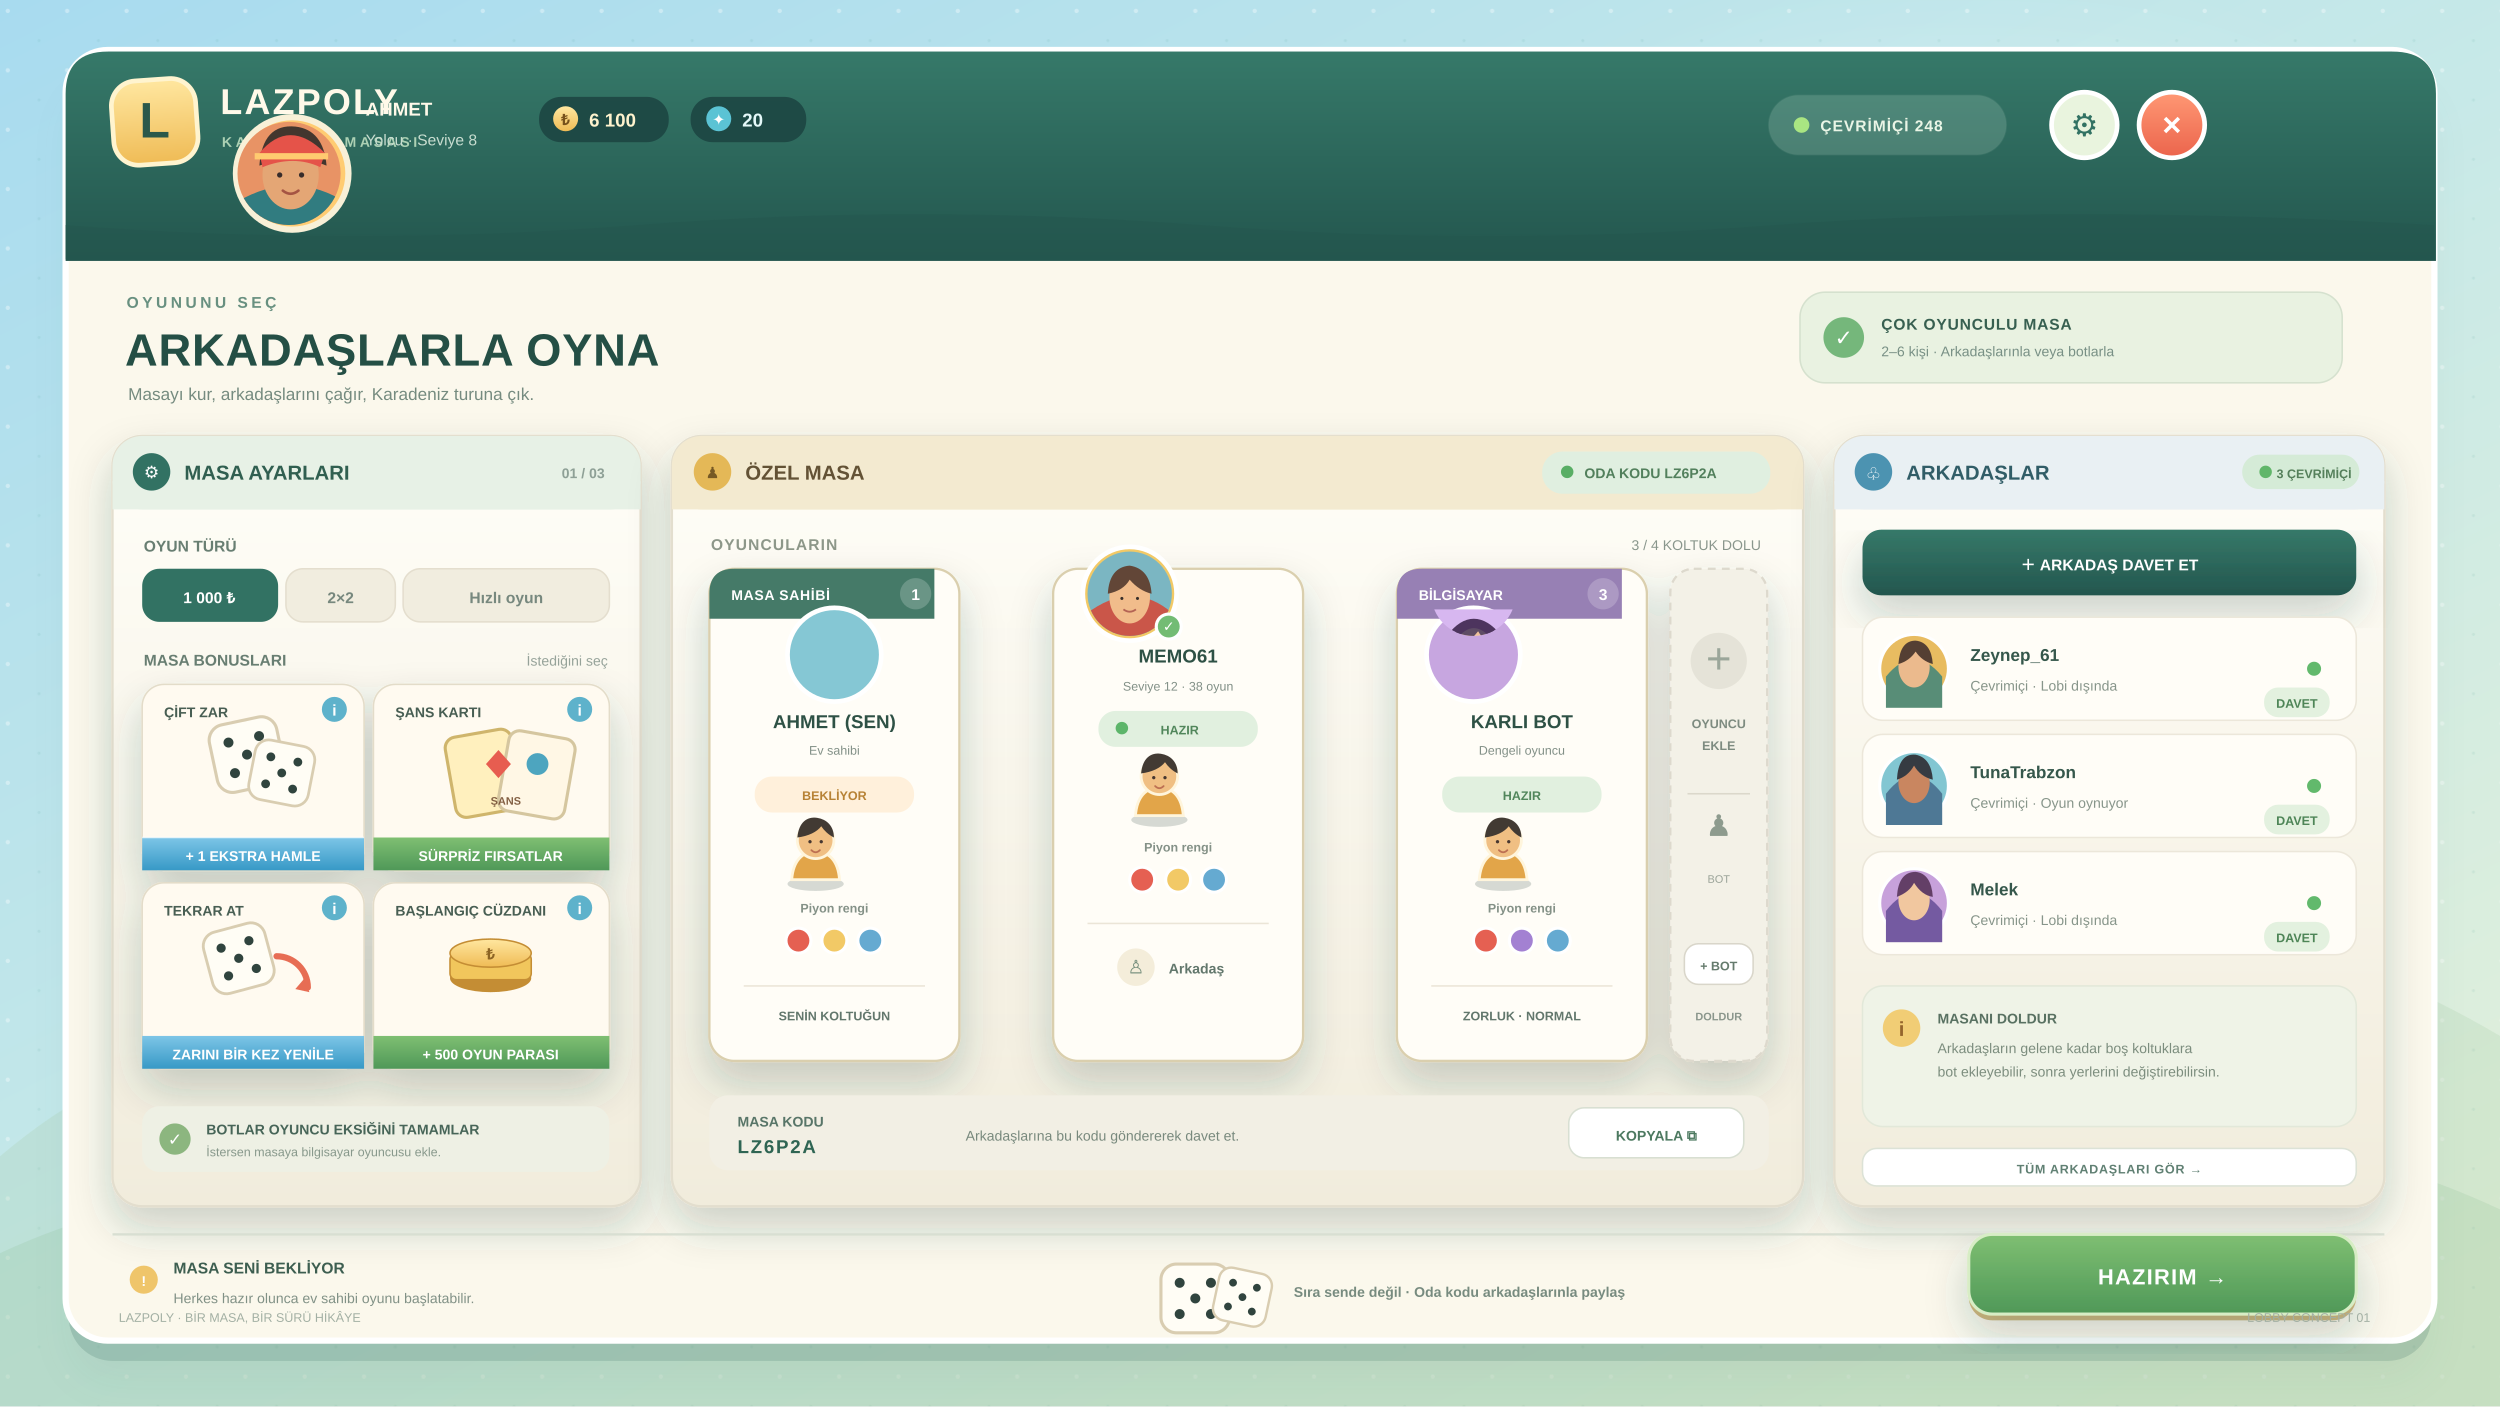
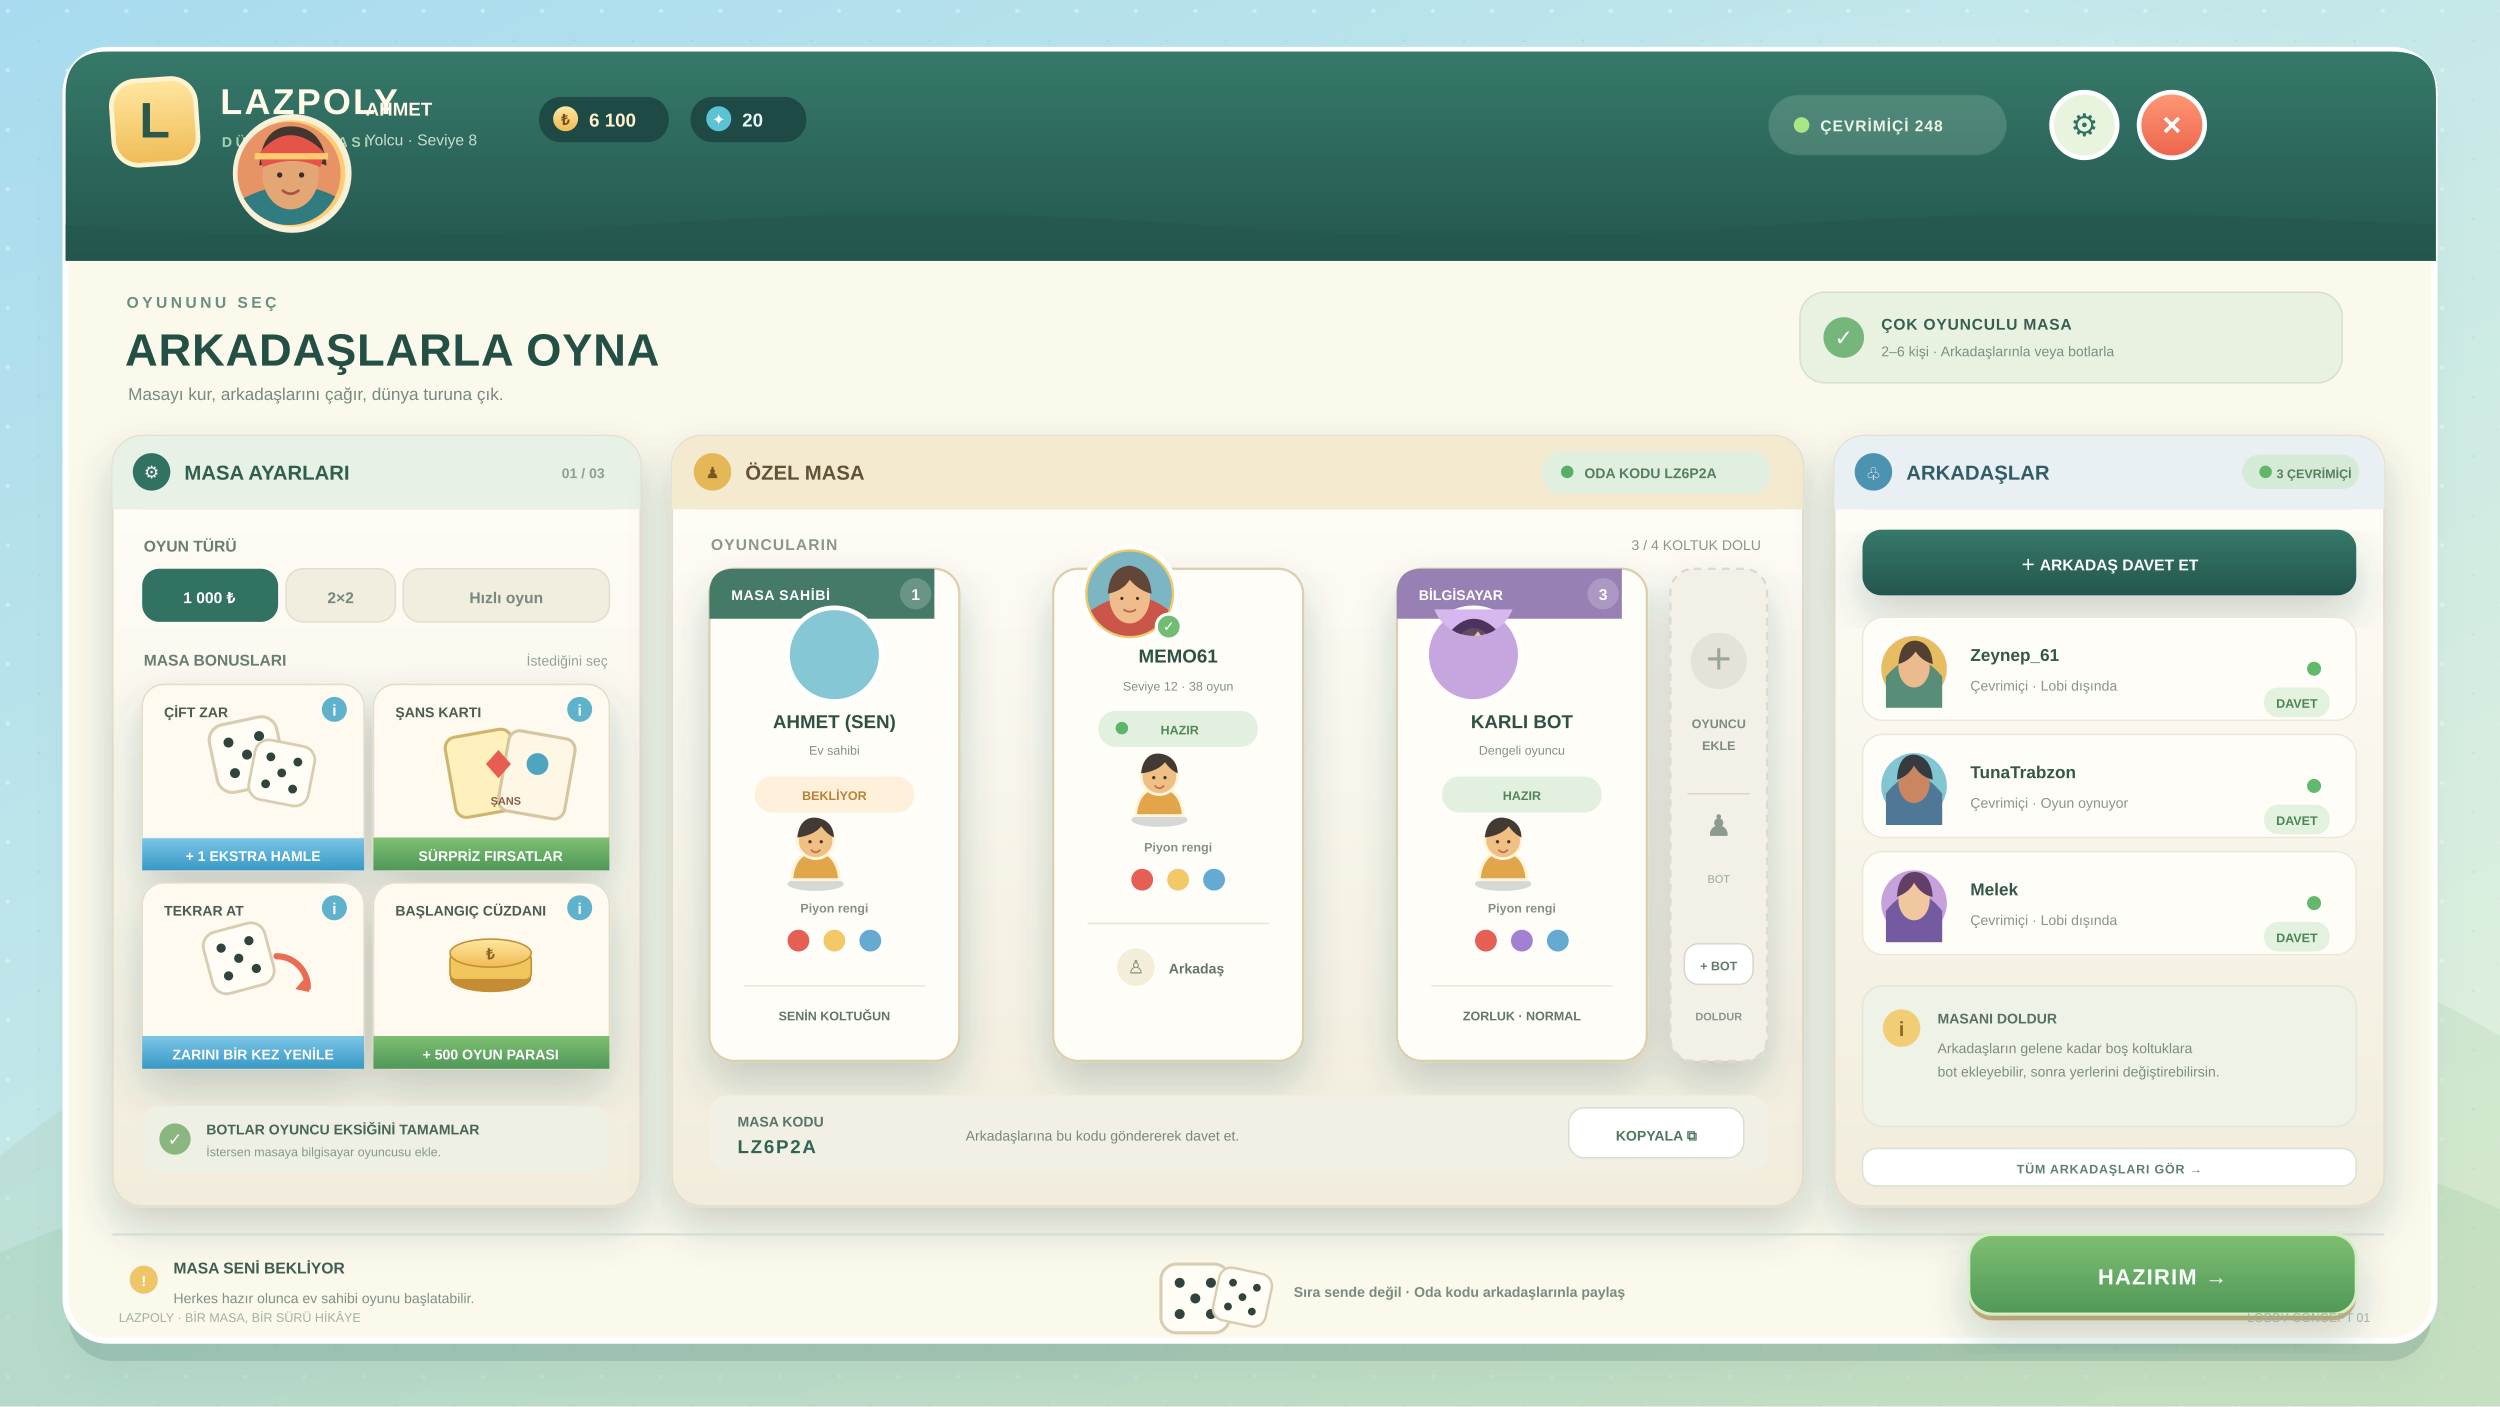
<svg xmlns="http://www.w3.org/2000/svg" width="1600" height="900" viewBox="0 0 1600 900">
  <defs>
    <linearGradient id="sky" x1="0" y1="0" x2=".92" y2="1">
      <stop stop-color="#a8dbef" />
      <stop offset=".52" stop-color="#c7e9e8" />
      <stop offset="1" stop-color="#e3f0d9" />
    </linearGradient>
    <linearGradient id="paper" x2="0" y2="1">
      <stop stop-color="#fffef8" />
      <stop offset="1" stop-color="#f1ecdc" />
    </linearGradient>
    <linearGradient id="green" x2="0" y2="1">
      <stop stop-color="#367969" />
      <stop offset="1" stop-color="#23564e" />
    </linearGradient>
    <linearGradient id="greenBtn" x2="0" y2="1">
      <stop stop-color="#7fbf72" />
      <stop offset="1" stop-color="#4f9858" />
    </linearGradient>
    <linearGradient id="gold" x2="0" y2="1">
      <stop stop-color="#ffe7a0" />
      <stop offset="1" stop-color="#efbb55" />
    </linearGradient>
    <linearGradient id="coral" x2="0" y2="1">
      <stop stop-color="#ff9874" />
      <stop offset="1" stop-color="#eb644c" />
    </linearGradient>
    <linearGradient id="blue" x2="0" y2="1">
      <stop stop-color="#7dc5e7" />
      <stop offset="1" stop-color="#3799c6" />
    </linearGradient>
    <filter id="shadow" x="-30%" y="-30%" width="160%" height="180%">
      <feDropShadow dx="0" dy="13" stdDeviation="13" flood-color="#264c50" flood-opacity=".22" />
    </filter>
    <filter id="soft">
      <feGaussianBlur stdDeviation="28" />
    </filter>
    <pattern id="dots" width="38" height="38" patternUnits="userSpaceOnUse">
      <circle cx="5" cy="7" r="1.4" fill="#fff" opacity=".35" />
      <circle cx="25" cy="26" r="1" fill="#4b9c8f" opacity=".10" />
    </pattern>
    <clipPath id="av1">
      <circle cx="185" cy="111" r="33" />
    </clipPath>
    <clipPath id="av2">
      <circle cx="723" cy="380" r="27" />
    </clipPath>
    <clipPath id="av3">
      <circle cx="943" cy="380" r="27" />
    </clipPath>
    <clipPath id="av4">
      <circle cx="1163" cy="380" r="27" />
    </clipPath>
    <clipPath id="av5">
      <circle cx="1383" cy="380" r="27" />
    </clipPath>
    <g id="die">
      <rect width="44" height="44" rx="10" fill="#fffdf5" stroke="#d9cdb1" stroke-width="2" />
      <circle cx="12" cy="12" r="3.2" fill="#30443e" />
      <circle cx="32" cy="12" r="3.2" fill="#30443e" />
      <circle cx="22" cy="22" r="3.2" fill="#30443e" />
      <circle cx="12" cy="32" r="3.2" fill="#30443e" />
      <circle cx="32" cy="32" r="3.2" fill="#30443e" />
    </g>
    <g id="person">
      <ellipse cx="0" cy="23" rx="20" ry="5" fill="#324c43" opacity=".20" />
      <path d="M-17 20c1-14 8-20 17-20S16 6 17 20Z" fill="#e2a549" stroke="#fff5dc" stroke-width="2" />
      <circle cy="-8" r="13" fill="#f0bf83" stroke="#fff5dc" stroke-width="2" />
      <path d="M-13-10c1-11 7-15 14-14 7 1 12 6 12 14-4-2-7-5-9-8-3 4-9 7-17 8Z" fill="#423a33" />
      <circle cx="-4" cy="-7" r="1.2" fill="#473730" />
      <circle cx="4" cy="-7" r="1.2" fill="#473730" />
      <path d="M-3-1q3 3 6 0" fill="none" stroke="#bd7052" stroke-width="1.3" stroke-linecap="round" />
    </g>
    <g id="fish">
      <path d="M0 12q17-19 34 0Q17 31 0 12l-9-8v16Z" fill="#5ba9b5" stroke="#387982" stroke-width="2" />
      <circle cx="24" cy="10" r="1.8" fill="#173e43" />
      <path d="M7 12q9-9 18 0-9 9-18 0Z" fill="#8ed0d1" opacity=".65" />
    </g>
  </defs>
  <rect width="1600" height="900" fill="url(#sky)" />
  <rect width="1600" height="900" fill="url(#dots)" />
  <ellipse cx="1260" cy="144" rx="270" ry="120" fill="#fff" opacity=".16" filter="url(#soft)" />
  <circle cx="1470" cy="100" r="57" fill="#fff2bd" opacity=".34" />
  <path d="M0 740q130-110 260-47t257-26q87-56 174 2t209-15q104-77 214-8t182-19q130-67 304 36v237H0Z" fill="#a4cba4" opacity=".23" />
  <path d="M0 802q145-67 286-20t280-28q98-51 188 11t181-10q112-51 215 4t193-15q120-34 257 30v126H0Z" fill="#89ba91" opacity=".19" />
  <rect x="44" y="37" width="1512" height="826" rx="28" fill="#406e63" opacity=".24" transform="translate(0 8)" filter="url(#shadow)" />
  <rect x="42" y="32" width="1516" height="826" rx="27" fill="#fbf8ec" stroke="#fff" stroke-width="4" />
  <path d="M69 33h1462q28 0 28 27v107H42V60q0-27 27-27Z" fill="url(#green)" />
  <path d="M42 144q186 14 365 0t362 0 366 0 423 0v22H42Z" fill="#23564e" opacity=".5" />
  <rect x="72" y="51" width="54" height="54" rx="16" fill="url(#gold)" stroke="#fff4cf" stroke-width="3" transform="rotate(-4 99 78)" />
  <text x="99" y="88" text-anchor="middle" font-family="Arial,sans-serif" font-size="32" font-weight="900" fill="#2b584a">L</text>
  <text x="141" y="73" font-family="Arial,sans-serif" font-size="23" font-weight="900" letter-spacing="1.4" fill="#fff9e9">LAZPOLY</text>
-   <text x="142" y="94" font-family="Arial,sans-serif" font-size="9" font-weight="700" letter-spacing="2.3" fill="#acd1b4">KARADENİZ MASASI</text>
+   <text x="142" y="94" font-family="Arial,sans-serif" font-size="9" font-weight="700" letter-spacing="2.3" fill="#acd1b4">DÜNYA MASASI</text>
  <circle cx="187" cy="111" r="36" fill="#ffcc72" stroke="#f8f0d7" stroke-width="4" />
  <g clip-path="url(#av1)">
    <rect x="151" y="76" width="72" height="72" fill="#e89365" />
    <path d="M152 129q36-21 70 1v30h-70Z" fill="#317c80" />
    <ellipse cx="186" cy="112" rx="18" ry="22" fill="#e4a675" />
    <path d="M166 106q2-27 23-25 18 2 20 25-13-4-19-17-8 12-24 17Z" fill="#43362e" />
    <circle cx="179" cy="112" r="1.7" fill="#382c2a" />
    <circle cx="193" cy="112" r="1.7" fill="#382c2a" />
    <path d="M181 122q5 4 10 0" fill="none" stroke="#a55443" stroke-width="1.7" stroke-linecap="round" />
    <path d="M166 98q19-23 42 0l-3 9q-17-8-37 0Z" fill="#e55349" />
    <path d="M163 100h47" stroke="#ffca70" stroke-width="4" />
  </g>
  <text x="234" y="74" font-family="Arial" font-size="12" font-weight="800" fill="#fff9e9">AHMET</text>
  <text x="234" y="93" font-family="Arial" font-size="10" fill="#c8ddd0">Yolcu · Seviye 8</text>
  <rect x="345" y="62" width="83" height="29" rx="14" fill="#183d3c" opacity=".75" />
  <circle cx="362" cy="76" r="8" fill="url(#gold)" />
  <text x="362" y="80" text-anchor="middle" font-family="Arial" font-size="10" font-weight="800" fill="#77511b">₺</text>
  <text x="377" y="81" font-family="Arial" font-size="12" font-weight="800" fill="#fff3ce">6 100</text>
  <rect x="442" y="62" width="74" height="29" rx="14" fill="#183d3c" opacity=".75" />
  <circle cx="460" cy="76" r="8" fill="#5bc3d4" />
  <text x="460" y="80" text-anchor="middle" font-family="Arial" font-size="10" font-weight="800" fill="#fff">✦</text>
  <text x="475" y="81" font-family="Arial" font-size="12" font-weight="800" fill="#e5f9f9">20</text>
  <rect x="1132" y="61" width="152" height="38" rx="19" fill="#d4efde" opacity=".18" stroke="#e9f7e9" stroke-opacity=".35" />
  <circle cx="1153" cy="80" r="5" fill="#a9e582" />
  <text x="1165" y="84" font-family="Arial" font-size="10" font-weight="700" letter-spacing=".6" fill="#eaf5e6">ÇEVRİMİÇİ  248</text>
  <circle cx="1334" cy="80" r="21" fill="#e9f4de" stroke="#fff" stroke-width="3" />
  <text x="1334" y="87" text-anchor="middle" font-family="Arial" font-size="20" fill="#327263">⚙</text>
  <circle cx="1390" cy="80" r="21" fill="url(#coral)" stroke="#fff" stroke-width="3" />
  <text x="1390" y="87" text-anchor="middle" font-family="Arial" font-size="21" font-weight="800" fill="#fff">×</text>
  <text x="81" y="197" font-family="Arial" font-size="10" font-weight="800" letter-spacing="2.2" fill="#689080">OYUNUNU SEÇ</text>
  <text x="80" y="234" font-family="Arial" font-size="29" font-weight="900" letter-spacing=".5" fill="#244f45">ARKADAŞLARLA OYNA</text>
-   <text x="82" y="256" font-family="Arial" font-size="11" fill="#758b7f">Masayı kur, arkadaşlarını çağır, Karadeniz turuna çık.</text>
+   <text x="82" y="256" font-family="Arial" font-size="11" fill="#758b7f">Masayı kur, arkadaşlarını çağır, dünya turuna çık.</text>
  <rect x="1152" y="187" width="347" height="58" rx="16" fill="#e9f2e1" stroke="#d5e1ce" />
  <circle cx="1180" cy="216" r="13" fill="#75b77b" />
  <text x="1180" y="221" text-anchor="middle" font-family="Arial" font-size="14" font-weight="800" fill="#fff">✓</text>
  <text x="1204" y="211" font-family="Arial" font-size="10" font-weight="800" letter-spacing=".5" fill="#375f50">ÇOK OYUNCULU MASA</text>
  <text x="1204" y="228" font-family="Arial" font-size="9" fill="#789085">2–6 kişi · Arkadaşlarınla veya botlarla</text>
  <rect x="72" y="279" width="338" height="493" rx="19" fill="url(#paper)" stroke="#e3dece" stroke-width="1.5" filter="url(#shadow)" />
  <rect x="72" y="279" width="338" height="47" rx="19" fill="#e7f1e6" />
  <path d="M72 308v18h338v-18Z" fill="#e7f1e6" />
  <circle cx="97" cy="302" r="12" fill="#327263" />
  <text x="97" y="306" text-anchor="middle" font-family="Arial" font-size="11" font-weight="800" fill="#fff">⚙</text>
  <text x="118" y="307" font-family="Arial" font-size="13" font-weight="900" fill="#305f50">MASA AYARLARI</text>
  <text x="387" y="306" text-anchor="end" font-family="Arial" font-size="9" font-weight="700" fill="#8ea096">01 / 03</text>
  <text x="92" y="353" font-family="Arial" font-size="10" font-weight="800" fill="#687e72">OYUN TÜRÜ</text>
  <rect x="91" y="364" width="87" height="34" rx="11" fill="#327263" />
  <text x="134" y="386" text-anchor="middle" font-family="Arial" font-size="10" font-weight="800" fill="#fff">1 000 ₺</text>
  <rect x="183" y="364" width="70" height="34" rx="11" fill="#f1eddf" stroke="#e4dece" />
  <text x="218" y="386" text-anchor="middle" font-family="Arial" font-size="10" font-weight="700" fill="#77887e">2×2</text>
  <rect x="258" y="364" width="132" height="34" rx="11" fill="#f1eddf" stroke="#e4dece" />
  <text x="324" y="386" text-anchor="middle" font-family="Arial" font-size="10" font-weight="700" fill="#77887e">Hızlı oyun</text>
  <text x="92" y="426" font-family="Arial" font-size="10" font-weight="800" fill="#687e72">MASA BONUSLARI</text>
  <text x="389" y="426" text-anchor="end" font-family="Arial" font-size="9" fill="#96a39a">İstediğini seç</text>
  <g filter="url(#shadow)">
    <rect x="91" y="438" width="142" height="119" rx="14" fill="#fffaf0" stroke="#e3dcc9" />
    <rect x="239" y="438" width="151" height="119" rx="14" fill="#fffaf0" stroke="#e3dcc9" />
    <rect x="91" y="565" width="142" height="119" rx="14" fill="#fffaf0" stroke="#e3dcc9" />
    <rect x="239" y="565" width="151" height="119" rx="14" fill="#fffaf0" stroke="#e3dcc9" />
  </g>
  <text x="105" y="459" font-family="Arial" font-size="9" font-weight="800" fill="#485e53">ÇİFT ZAR</text>
  <circle cx="214" cy="454" r="8" fill="#5eb2cb" />
  <text x="214" y="458" text-anchor="middle" font-family="Arial" font-size="10" font-weight="800" fill="#fff">i</text>
  <g transform="translate(132 466) rotate(-12)">
    <use href="#die" />
  </g>
  <g transform="translate(165 472) rotate(11) scale(.88)">
    <use href="#die" />
  </g>
  <rect x="91" y="536" width="142" height="21" rx="0" fill="url(#blue)" />
  <path d="M91 536h142" stroke="#fff" stroke-opacity=".65" />
  <text x="162" y="551" text-anchor="middle" font-family="Arial" font-size="9" font-weight="800" fill="#fff">+ 1 EKSTRA HAMLE</text>
  <text x="253" y="459" font-family="Arial" font-size="9" font-weight="800" fill="#485e53">ŞANS KARTI</text>
  <circle cx="371" cy="454" r="8" fill="#5eb2cb" />
  <text x="371" y="458" text-anchor="middle" font-family="Arial" font-size="10" font-weight="800" fill="#fff">i</text>
  <rect x="288" y="469" width="43" height="52" rx="7" fill="#fff0be" stroke="#cfb56c" stroke-width="2" transform="rotate(-10 309 495)" />
  <rect x="322" y="470" width="43" height="52" rx="7" fill="#fff7e5" stroke="#d5c69f" stroke-width="2" transform="rotate(10 344 496)" />
  <path d="M311 489l8-9 8 9-8 9Z" fill="#e75d50" />
  <circle cx="344" cy="489" r="7" fill="#4da5bf" />
  <text x="314" y="515" font-family="Arial" font-size="7" font-weight="800" fill="#825f43">ŞANS</text>
  <rect x="239" y="536" width="151" height="21" fill="url(#greenBtn)" />
  <text x="314" y="551" text-anchor="middle" font-family="Arial" font-size="9" font-weight="800" fill="#fff">SÜRPRİZ FIRSATLAR</text>
  <text x="105" y="586" font-family="Arial" font-size="9" font-weight="800" fill="#485e53">TEKRAR AT</text>
  <circle cx="214" cy="581" r="8" fill="#5eb2cb" />
  <text x="214" y="585" text-anchor="middle" font-family="Arial" font-size="10" font-weight="800" fill="#fff">i</text>
  <g transform="translate(128 599) rotate(-15) scale(.92)">
    <use href="#die" />
  </g>
  <path d="M177 612a20 20 0 0 1 20 20" fill="none" stroke="#e76d54" stroke-width="4" stroke-linecap="round" />
  <path d="M195 626l3 9-9-2" fill="#e76d54" />
  <rect x="91" y="663" width="142" height="21" fill="url(#blue)" />
  <text x="162" y="678" text-anchor="middle" font-family="Arial" font-size="9" font-weight="800" fill="#fff">ZARINI BİR KEZ YENİLE</text>
  <text x="253" y="586" font-family="Arial" font-size="9" font-weight="800" fill="#485e53">BAŞLANGIÇ CÜZDANI</text>
  <circle cx="371" cy="581" r="8" fill="#5eb2cb" />
  <text x="371" y="585" text-anchor="middle" font-family="Arial" font-size="10" font-weight="800" fill="#fff">i</text>
  <ellipse cx="314" cy="626" rx="26" ry="9" fill="#c48d34" />
  <rect x="288" y="610" width="52" height="17" rx="4" fill="#f1c65c" stroke="#c48d34" />
  <ellipse cx="314" cy="610" rx="26" ry="9" fill="url(#gold)" stroke="#c48d34" />
  <text x="314" y="614" text-anchor="middle" font-family="Arial" font-size="10" font-weight="900" fill="#8c6424">₺</text>
  <rect x="239" y="663" width="151" height="21" fill="url(#greenBtn)" />
  <text x="314" y="678" text-anchor="middle" font-family="Arial" font-size="9" font-weight="800" fill="#fff">+ 500 OYUN PARASI</text>
  <rect x="91" y="708" width="299" height="42" rx="11" fill="#eef0e4" />
  <circle cx="112" cy="729" r="10" fill="#8cb67f" />
  <text x="112" y="733" text-anchor="middle" font-family="Arial" font-size="11" font-weight="900" fill="#fff">✓</text>
  <text x="132" y="726" font-family="Arial" font-size="9" font-weight="800" fill="#476558">BOTLAR OYUNCU EKSİĞİNİ TAMAMLAR</text>
  <text x="132" y="740" font-family="Arial" font-size="8" fill="#87988b">İstersen masaya bilgisayar oyuncusu ekle.</text>
  <rect x="430" y="279" width="724" height="493" rx="19" fill="url(#paper)" stroke="#e3dece" stroke-width="1.5" filter="url(#shadow)" />
  <rect x="430" y="279" width="724" height="47" rx="19" fill="#f3ead0" />
  <path d="M430 308v18h724v-18Z" fill="#f3ead0" />
  <circle cx="456" cy="302" r="12" fill="#e4b857" />
  <text x="456" y="306" text-anchor="middle" font-family="Arial" font-size="10" font-weight="900" fill="#765924">♟</text>
  <text x="477" y="307" font-family="Arial" font-size="13" font-weight="900" fill="#635235">ÖZEL MASA</text>
  <rect x="987" y="289" width="146" height="27" rx="13" fill="#e0efe0" />
  <circle cx="1003" cy="302" r="4" fill="#59ae65" />
  <text x="1014" y="306" font-family="Arial" font-size="9" font-weight="800" fill="#52805c">ODA KODU  LZ6P2A</text>
  <text x="455" y="352" font-family="Arial" font-size="10" font-weight="800" letter-spacing=".7" fill="#8d9789">OYUNCULARIN</text>
  <text x="1127" y="352" text-anchor="end" font-family="Arial" font-size="9" fill="#89968c">3 / 4 KOLTUK DOLU</text>
  <g filter="url(#shadow)">
    <rect x="454" y="364" width="160" height="315" rx="16" fill="#fffdf7" stroke="#dacfae" stroke-width="1.5" />
    <rect x="674" y="364" width="160" height="315" rx="16" fill="#fffdf7" stroke="#dacfae" stroke-width="1.5" />
    <rect x="894" y="364" width="160" height="315" rx="16" fill="#fffdf7" stroke="#dacfae" stroke-width="1.5" />
    <rect x="1069" y="364" width="62" height="315" rx="15" fill="#f3f1e7" stroke="#ddd9cd" stroke-width="1.5" stroke-dasharray="5 4" />
  </g>
  <path d="M454 380q0-16 16-16h128v32H454Z" fill="#457a68" />
  <text x="468" y="384" font-family="Arial" font-size="9" font-weight="900" letter-spacing=".4" fill="#fff">MASA SAHİBİ</text>
  <circle cx="586" cy="380" r="10" fill="#fff" opacity=".2" />
  <text x="586" y="384" text-anchor="middle" font-family="Arial" font-size="10" font-weight="800" fill="#fff">1</text>
  <circle cx="723" cy="380" r="30" fill="#f2c966" stroke="#fff" stroke-width="3" />
  <g clip-path="url(#av2)">
    <rect x="695" y="350" width="56" height="57" fill="#7bb6c2" />
    <path d="M695 393q30-23 56 0v22h-56Z" fill="#ca5649" />
    <ellipse cx="723" cy="382" rx="13" ry="17" fill="#f1bc8b" />
    <path d="M709 380q1-17 14-18 13 2 14 18-8-2-14-9-4 7-14 9Z" fill="#624637" />
    <circle cx="718" cy="383" r="1" fill="#392f2a" />
    <circle cx="728" cy="383" r="1" fill="#392f2a" />
    <path d="M719 390q4 3 8 0" fill="none" stroke="#b46454" stroke-width="1.2" />
  </g>
  <circle cx="748" cy="401" r="8" fill="#73bc74" stroke="#fff" stroke-width="2" />
  <text x="748" y="404" text-anchor="middle" font-family="Arial" font-size="9" font-weight="900" fill="#fff">✓</text>
  <text x="754" y="424" text-anchor="middle" font-family="Arial" font-size="12" font-weight="900" fill="#2e5145">MEMO61</text>
  <text x="754" y="442" text-anchor="middle" font-family="Arial" font-size="8" fill="#829087">Seviye 12 · 38 oyun</text>
  <rect x="703" y="455" width="102" height="23" rx="11" fill="#e1f0df" />
  <circle cx="718" cy="466" r="4" fill="#5db56a" />
  <text x="755" y="470" text-anchor="middle" font-family="Arial" font-size="8" font-weight="800" fill="#51865b">HAZIR</text>
  <g transform="translate(742 504) scale(.90)">
    <use href="#person" />
  </g>
  <text x="754" y="545" text-anchor="middle" font-family="Arial" font-size="8" font-weight="700" fill="#849187">Piyon rengi</text>
  <circle cx="731" cy="563" r="8" fill="#e56052" stroke="#fff" stroke-width="2" />
  <circle cx="754" cy="563" r="8" fill="#f2c966" stroke="#fff" stroke-width="2" />
  <circle cx="777" cy="563" r="8" fill="#65aad1" stroke="#fff" stroke-width="2" />
  <path d="M696 591h116" stroke="#ebe5d7" />
  <circle cx="727" cy="619" r="12" fill="#f4edda" />
  <text x="727" y="623" text-anchor="middle" font-family="Arial" font-size="12" fill="#77907e">♙</text>
  <text x="748" y="623" font-family="Arial" font-size="9" font-weight="700" fill="#62776c">Arkadaş</text>
  <circle cx="534" cy="419" r="30" fill="#85c7d4" stroke="#fff" stroke-width="3" />
  <g clip-path="url(#av2)" transform="translate(-189 0)">
    <rect x="506" y="390" width="56" height="55" fill="#efc077" />
    <path d="M506 431q30-25 56 0v22h-56Z" fill="#31847c" />
    <ellipse cx="534" cy="420" rx="14" ry="17" fill="#d99872" />
    <path d="M519 418q2-19 16-18 14 1 15 18-8-2-15-10-5 8-16 10Z" fill="#433c33" />
    <rect x="518" y="398" width="32" height="8" rx="4" fill="#d9443f" />
  </g>
  <text x="534" y="466" text-anchor="middle" font-family="Arial" font-size="12" font-weight="900" fill="#2e5145">AHMET (SEN)</text>
  <text x="534" y="483" text-anchor="middle" font-family="Arial" font-size="8" fill="#829087">Ev sahibi</text>
  <rect x="483" y="497" width="102" height="23" rx="11" fill="#fff0db" />
  <text x="534" y="512" text-anchor="middle" font-family="Arial" font-size="8" font-weight="800" fill="#b78235">BEKLİYOR</text>
  <g transform="translate(522 545) scale(.90)">
    <use href="#person" />
  </g>
  <text x="534" y="584" text-anchor="middle" font-family="Arial" font-size="8" font-weight="700" fill="#849187">Piyon rengi</text>
  <circle cx="511" cy="602" r="8" fill="#e56052" stroke="#fff" stroke-width="2" />
  <circle cx="534" cy="602" r="8" fill="#f2c966" stroke="#fff" stroke-width="2" />
  <circle cx="557" cy="602" r="8" fill="#65aad1" stroke="#fff" stroke-width="2" />
  <path d="M476 631h116" stroke="#ebe5d7" />
  <text x="534" y="653" text-anchor="middle" font-family="Arial" font-size="8" font-weight="700" fill="#62776c">SENİN KOLTUĞUN</text>
  <path d="M894 380q0-16 16-16h128v32H894Z" fill="#9780b4" />
  <text x="908" y="384" font-family="Arial" font-size="9" font-weight="900" fill="#fff">BİLGİSAYAR</text>
  <circle cx="1026" cy="380" r="10" fill="#fff" opacity=".2" />
  <text x="1026" y="384" text-anchor="middle" font-family="Arial" font-size="10" font-weight="800" fill="#fff">3</text>
  <circle cx="943" cy="419" r="30" fill="#c7a6e0" stroke="#fff" stroke-width="3" />
  <g clip-path="url(#av3)">
    <rect x="915" y="390" width="56" height="57" fill="#d7b7f0" />
    <path d="M915 431q28-25 56 0v22h-56Z" fill="#7973bc" />
    <ellipse cx="943" cy="420" rx="13" ry="17" fill="#f0c29b" />
    <path d="M929 416q1-20 15-19 15 1 15 19-9-5-13-12-7 9-17 12Z" fill="#5e4c65" />
    <path d="M929 408q14-18 29 0" fill="none" stroke="#4d345e" stroke-width="6" />
  </g>
  <text x="974" y="466" text-anchor="middle" font-family="Arial" font-size="12" font-weight="900" fill="#2e5145">KARLI BOT</text>
  <text x="974" y="483" text-anchor="middle" font-family="Arial" font-size="8" fill="#829087">Dengeli oyuncu</text>
  <rect x="923" y="497" width="102" height="23" rx="11" fill="#e1f0df" />
  <text x="974" y="512" text-anchor="middle" font-family="Arial" font-size="8" font-weight="800" fill="#51865b">HAZIR</text>
  <g transform="translate(962 545) scale(.90)">
    <use href="#person" />
  </g>
  <text x="974" y="584" text-anchor="middle" font-family="Arial" font-size="8" font-weight="700" fill="#849187">Piyon rengi</text>
  <circle cx="951" cy="602" r="8" fill="#e56052" stroke="#fff" stroke-width="2" />
  <circle cx="974" cy="602" r="8" fill="#a381d2" stroke="#fff" stroke-width="2" />
  <circle cx="997" cy="602" r="8" fill="#65aad1" stroke="#fff" stroke-width="2" />
  <path d="M916 631h116" stroke="#ebe5d7" />
  <text x="974" y="653" text-anchor="middle" font-family="Arial" font-size="8" font-weight="700" fill="#62776c">ZORLUK  ·  NORMAL</text>
  <circle cx="1100" cy="423" r="18" fill="#e5e3d8" />
  <text x="1100" y="431" text-anchor="middle" font-family="Arial" font-size="28" fill="#9ba69a">+</text>
  <text x="1100" y="466" text-anchor="middle" font-family="Arial" font-size="8" font-weight="800" fill="#7d8b80">OYUNCU</text>
  <text x="1100" y="480" text-anchor="middle" font-family="Arial" font-size="8" font-weight="800" fill="#7d8b80">EKLE</text>
  <path d="M1080 508h40" stroke="#dbd8cb" />
  <text x="1100" y="535" text-anchor="middle" font-family="Arial" font-size="19" fill="#8d9b8e">♟</text>
  <text x="1100" y="565" text-anchor="middle" font-family="Arial" font-size="7" fill="#9aa398">BOT</text>
  <rect x="1078" y="604" width="44" height="26" rx="9" fill="#fff" stroke="#d9d6ca" />
  <text x="1100" y="621" text-anchor="middle" font-family="Arial" font-size="8" font-weight="800" fill="#657b6d">+ BOT</text>
  <text x="1100" y="653" text-anchor="middle" font-family="Arial" font-size="7" font-weight="700" fill="#8a968c">DOLDUR</text>
  <rect x="454" y="701" width="678" height="48" rx="12" fill="#f2efe4" />
  <text x="472" y="721" font-family="Arial" font-size="9" font-weight="800" fill="#587568">MASA KODU</text>
  <text x="472" y="738" font-family="Arial" font-size="12" font-weight="900" letter-spacing="1.1" fill="#2f6553">LZ6P2A</text>
  <text x="618" y="730" font-family="Arial" font-size="9" fill="#78897d">Arkadaşlarına bu kodu göndererek davet et.</text>
  <rect x="1004" y="709" width="112" height="32" rx="10" fill="#fff" stroke="#d8dfd2" />
  <text x="1060" y="730" text-anchor="middle" font-family="Arial" font-size="9" font-weight="800" fill="#4c7960">KOPYALA  ⧉</text>
  <rect x="1174" y="279" width="352" height="493" rx="19" fill="url(#paper)" stroke="#e3dece" stroke-width="1.5" filter="url(#shadow)" />
  <rect x="1174" y="279" width="352" height="47" rx="19" fill="#e9f0f3" />
  <path d="M1174 308v18h352v-18Z" fill="#e9f0f3" />
  <circle cx="1199" cy="302" r="12" fill="#4c93b1" />
  <text x="1199" y="307" text-anchor="middle" font-family="Arial" font-size="11" font-weight="900" fill="#fff">♧</text>
  <text x="1220" y="307" font-family="Arial" font-size="13" font-weight="900" fill="#315d67">ARKADAŞLAR</text>
  <rect x="1435" y="291" width="75" height="22" rx="11" fill="#d5ebd7" />
  <circle cx="1450" cy="302" r="4" fill="#61b66a" />
  <text x="1481" y="306" text-anchor="middle" font-family="Arial" font-size="8" font-weight="800" fill="#55805b">3 ÇEVRİMİÇİ</text>
  <rect x="1192" y="339" width="316" height="42" rx="12" fill="url(#green)" filter="url(#shadow)" />
  <text x="1350" y="365" text-anchor="middle" font-family="Arial" font-size="10" font-weight="800" fill="#fff">＋   ARKADAŞ DAVET ET</text>
  <g>
    <rect x="1192" y="395" width="316" height="66" rx="13" fill="#fffdf7" stroke="#ece7da" />
    <circle cx="1225" cy="428" r="22" fill="#e8bc61" stroke="#fff" stroke-width="2" />
    <path d="M1207 433q18-22 36 0v20h-36Z" fill="#588d77" />
    <ellipse cx="1225" cy="427" rx="10" ry="13" fill="#ebba8d" />
    <path d="M1215 425q1-15 11-15 10 1 11 15-7-2-11-8-4 6-11 8Z" fill="#543f33" />
    <text x="1261" y="423" font-family="Arial" font-size="11" font-weight="900" fill="#35574b">Zeynep_61</text>
    <text x="1261" y="442" font-family="Arial" font-size="9" fill="#87958a">Çevrimiçi · Lobi dışında</text>
    <circle cx="1481" cy="428" r="4.5" fill="#62b96c" />
    <rect x="1449" y="440" width="42" height="19" rx="9" fill="#e3f1df" />
    <text x="1470" y="453" text-anchor="middle" font-family="Arial" font-size="8" font-weight="800" fill="#4e8557">DAVET</text>
    <rect x="1192" y="470" width="316" height="66" rx="13" fill="#fffdf7" stroke="#ece7da" />
    <circle cx="1225" cy="503" r="22" fill="#82c6d2" stroke="#fff" stroke-width="2" />
    <path d="M1207 508q18-23 36 0v20h-36Z" fill="#4e7895" />
    <ellipse cx="1225" cy="501" rx="10" ry="13" fill="#c98660" />
    <path d="M1214 499q1-17 12-16 10 2 11 16-8-2-12-9-4 7-11 9Z" fill="#363b42" />
    <text x="1261" y="498" font-family="Arial" font-size="11" font-weight="900" fill="#35574b">TunaTrabzon</text>
    <text x="1261" y="517" font-family="Arial" font-size="9" fill="#87958a">Çevrimiçi · Oyun oynuyor</text>
    <circle cx="1481" cy="503" r="4.5" fill="#62b96c" />
    <rect x="1449" y="515" width="42" height="19" rx="9" fill="#e3f1df" />
    <text x="1470" y="528" text-anchor="middle" font-family="Arial" font-size="8" font-weight="800" fill="#4e8557">DAVET</text>
    <rect x="1192" y="545" width="316" height="66" rx="13" fill="#fffdf7" stroke="#ece7da" />
    <circle cx="1225" cy="578" r="22" fill="#c7a1db" stroke="#fff" stroke-width="2" />
    <path d="M1207 583q18-23 36 0v20h-36Z" fill="#745aa1" />
    <ellipse cx="1225" cy="576" rx="10" ry="13" fill="#f1c79f" />
    <path d="M1214 574q1-16 12-16 10 1 11 16-7-1-12-9-3 6-11 9Z" fill="#633f67" />
    <text x="1261" y="573" font-family="Arial" font-size="11" font-weight="900" fill="#35574b">Melek</text>
    <text x="1261" y="592" font-family="Arial" font-size="9" fill="#87958a">Çevrimiçi · Lobi dışında</text>
    <circle cx="1481" cy="578" r="4.5" fill="#62b96c" />
    <rect x="1449" y="590" width="42" height="19" rx="9" fill="#e3f1df" />
    <text x="1470" y="603" text-anchor="middle" font-family="Arial" font-size="8" font-weight="800" fill="#4e8557">DAVET</text>
  </g>
  <rect x="1192" y="631" width="316" height="90" rx="13" fill="#eff3e7" stroke="#e2e8d9" />
  <circle cx="1217" cy="658" r="12" fill="#f1cd75" />
  <text x="1217" y="663" text-anchor="middle" font-family="Arial" font-size="13" font-weight="900" fill="#94652c">i</text>
  <text x="1240" y="655" font-family="Arial" font-size="9" font-weight="900" fill="#597162">MASANI DOLDUR</text>
  <text x="1240" y="674" font-family="Arial" font-size="9" fill="#7c8d7e">Arkadaşların gelene kadar boş koltuklara</text>
  <text x="1240" y="689" font-family="Arial" font-size="9" fill="#7c8d7e">bot ekleyebilir, sonra yerlerini değiştirebilirsin.</text>
  <rect x="1192" y="735" width="316" height="24" rx="9" fill="#fff" stroke="#dce2d6" />
  <text x="1350" y="751" text-anchor="middle" font-family="Arial" font-size="8" font-weight="800" letter-spacing=".5" fill="#608073">TÜM ARKADAŞLARI GÖR  →</text>
  <path d="M72 790h1454" stroke="#d8dfd2" stroke-width="1.5" />
  <circle cx="92" cy="819" r="9" fill="#efc56a" />
  <text x="92" y="823" text-anchor="middle" font-family="Arial" font-size="9" font-weight="900" fill="#fff">!</text>
  <text x="111" y="815" font-family="Arial" font-size="10" font-weight="900" fill="#3d5e50">MASA SENİ BEKLİYOR</text>
  <text x="111" y="834" font-family="Arial" font-size="9" fill="#819186">Herkes hazır olunca ev sahibi oyunu başlatabilir.</text>
  <g transform="translate(743 809)">
    <use href="#die" />
  </g>
  <g transform="translate(778 813) scale(.78) rotate(12 22 22)">
    <use href="#die" />
  </g>
  <text x="828" y="830" font-family="Arial" font-size="9" font-weight="700" fill="#778b7f">Sıra sende değil · Oda kodu arkadaşlarınla paylaş</text>
  <rect x="1260" y="790" width="248" height="51" rx="15" fill="#d1b97e" transform="translate(0 4)" />
  <rect x="1260" y="790" width="248" height="51" rx="15" fill="url(#greenBtn)" stroke="#d7edc5" stroke-width="2" filter="url(#shadow)" />
  <text x="1384" y="822" text-anchor="middle" font-family="Arial" font-size="14" font-weight="900" letter-spacing=".8" fill="#fff">HAZIRIM  →</text>
  <text x="76" y="846" font-family="Arial" font-size="8" fill="#a2afa3">LAZPOLY · BİR MASA, BİR SÜRÜ HİKÂYE</text>
  <text x="1517" y="846" text-anchor="end" font-family="Arial" font-size="8" fill="#a2afa3">LOBBY CONCEPT 01</text>
</svg>
